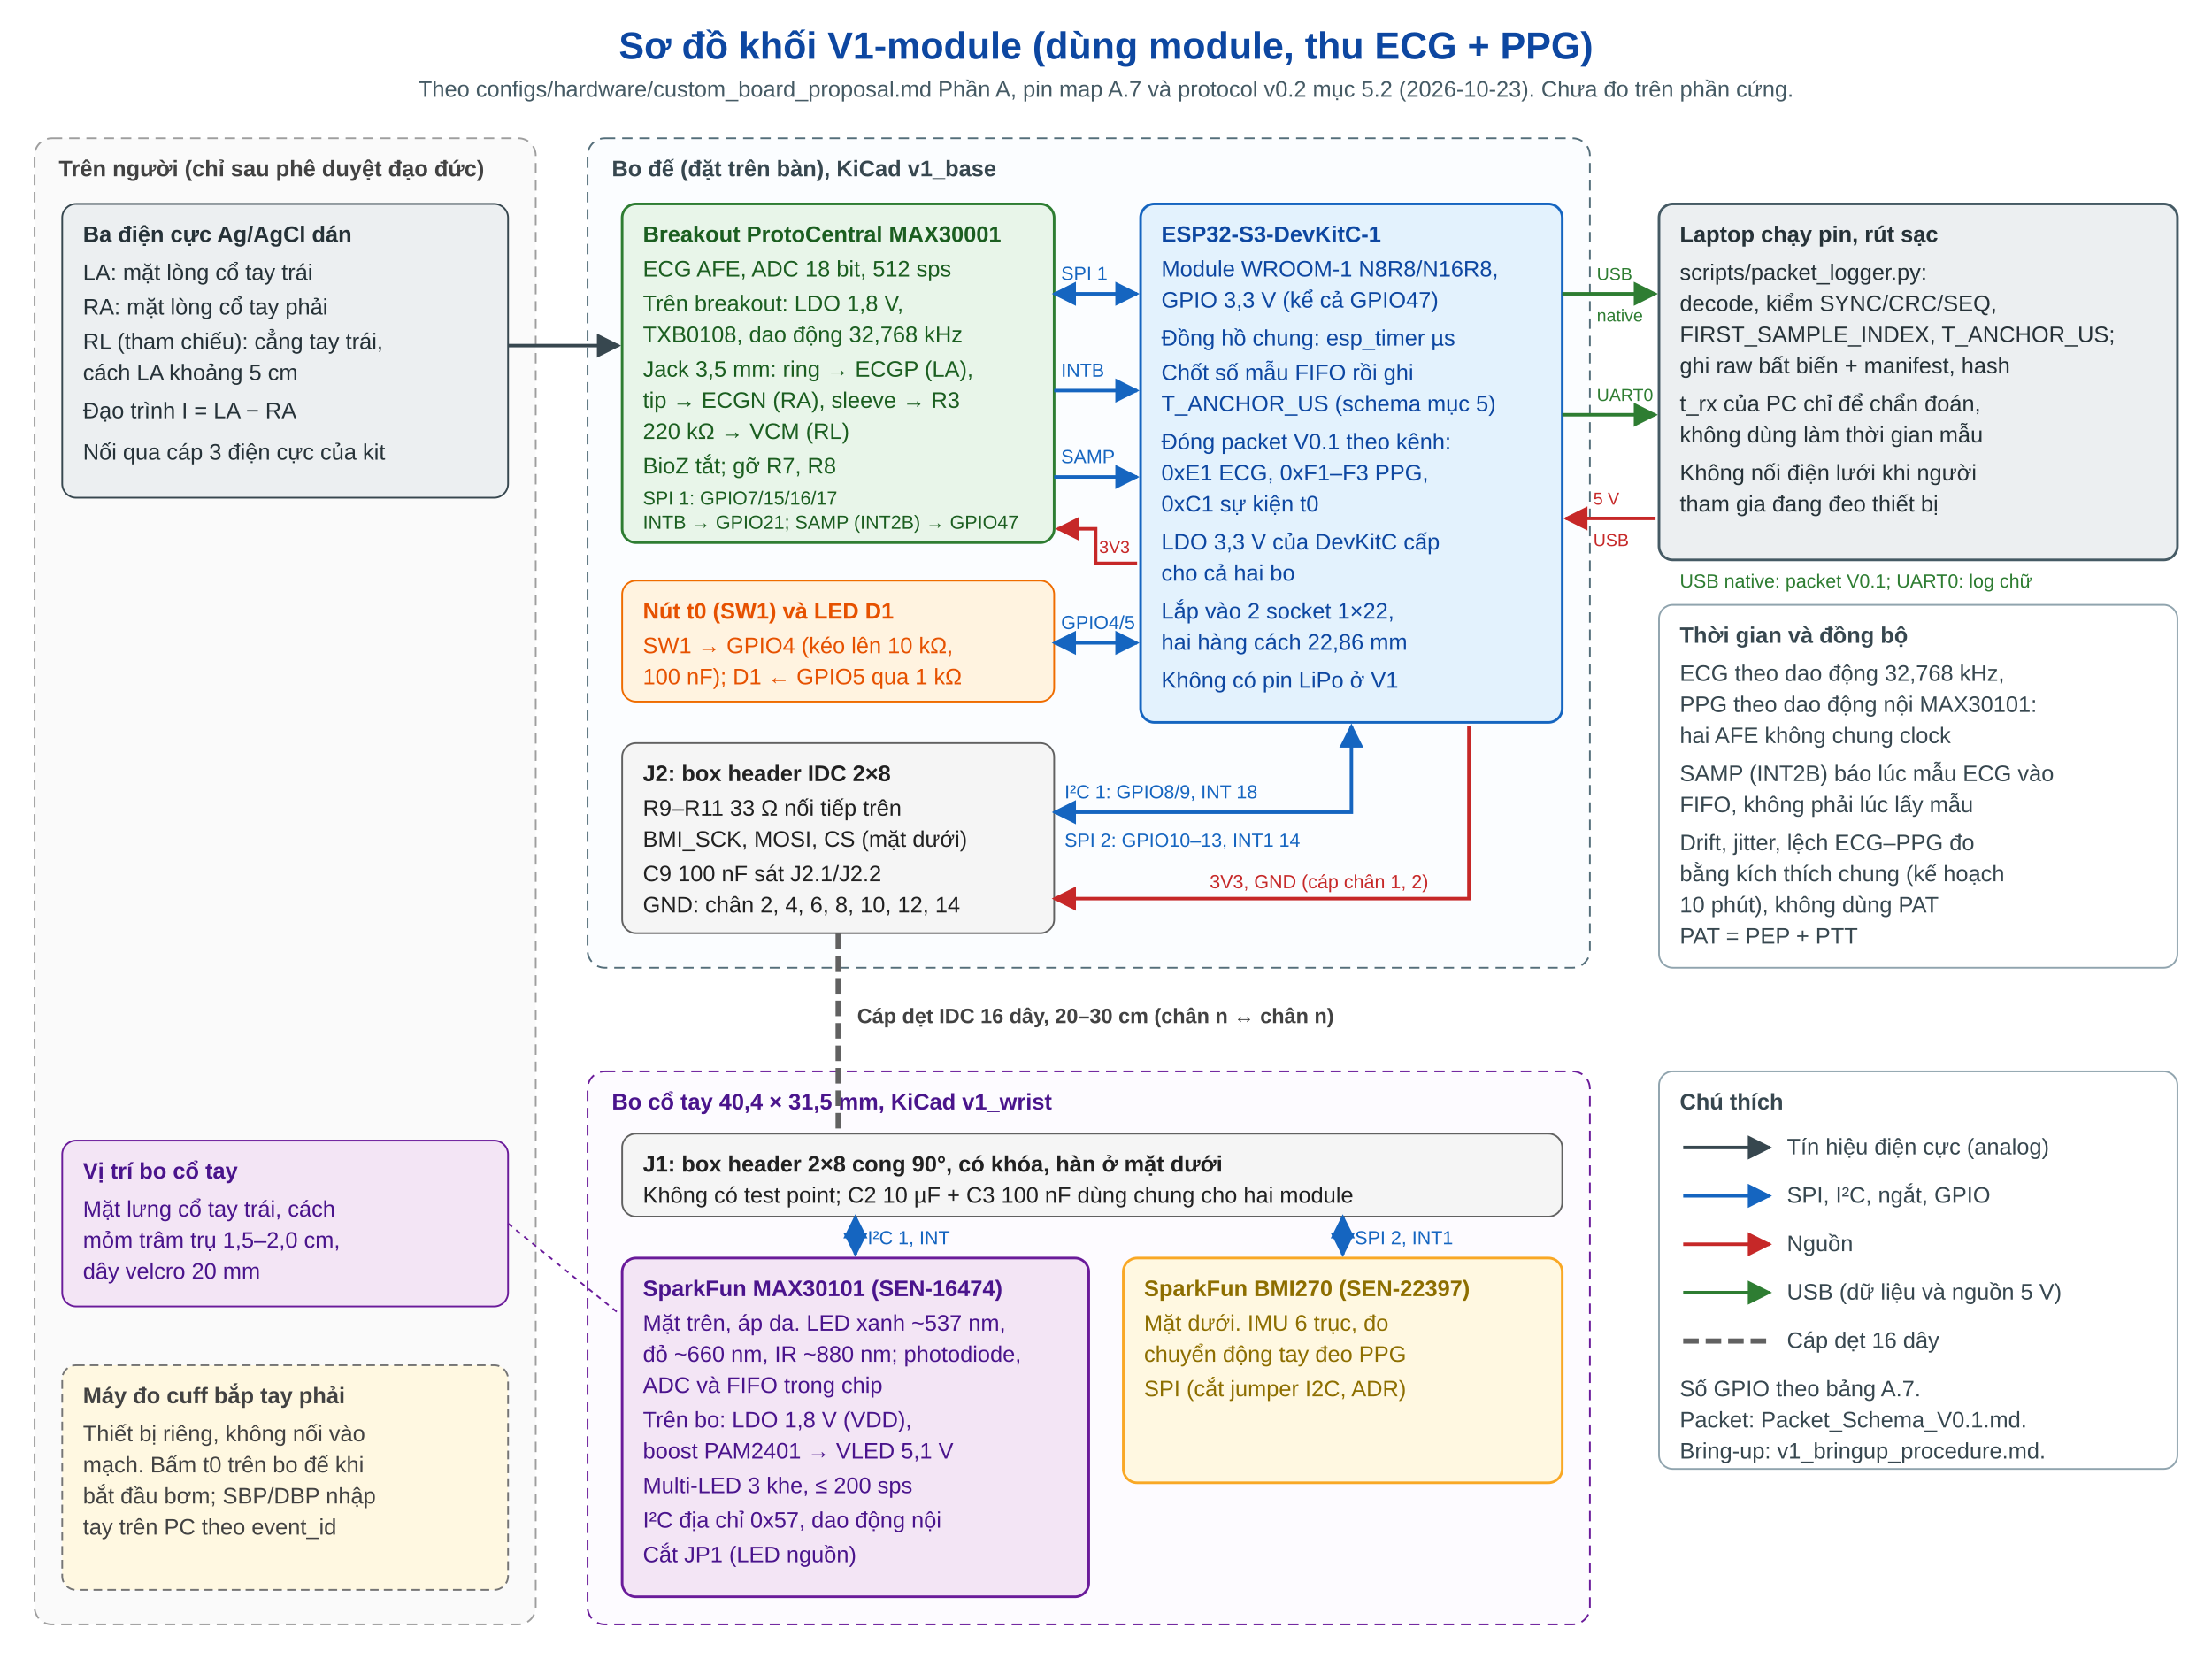
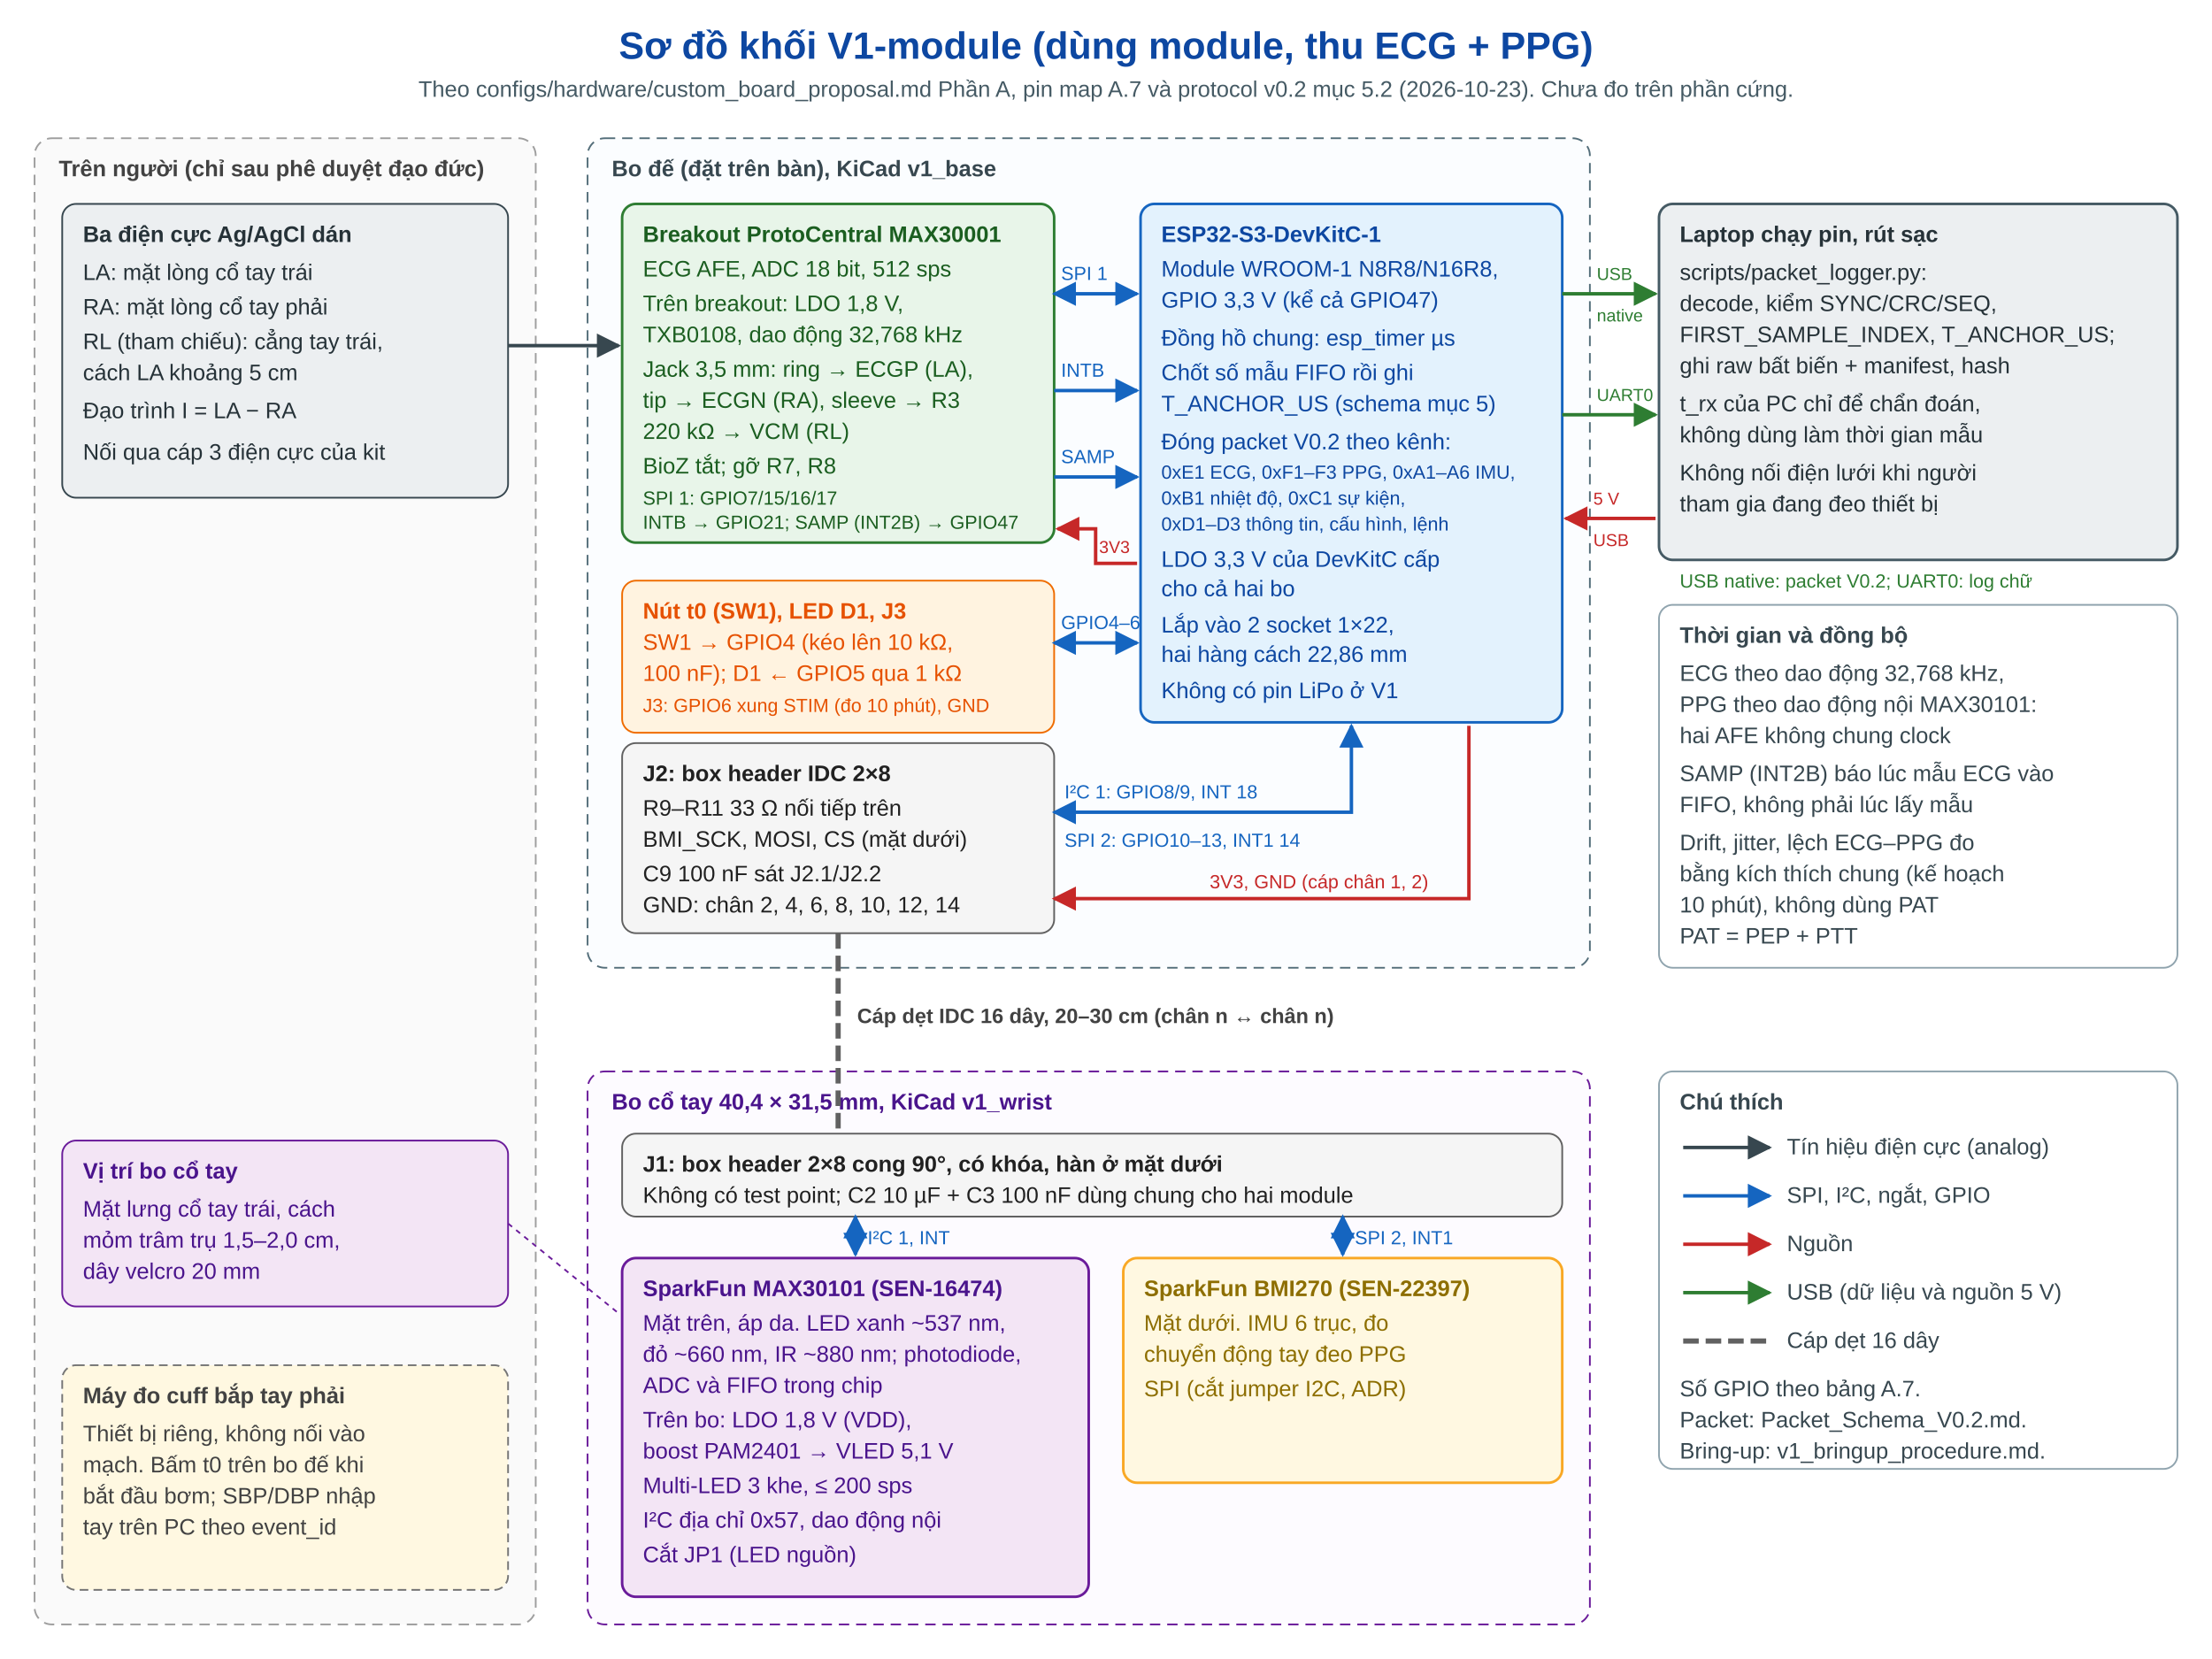
<svg xmlns="http://www.w3.org/2000/svg" width="1280" height="960" viewBox="0 0 1280 960" font-family="Arial, Helvetica, sans-serif" font-size="13">
  <defs>
    <marker id="a-sig" viewBox="0 0 10 10" refX="9" refY="5" markerWidth="7" markerHeight="7" orient="auto-start-reverse">
      <path d="M0,0 L10,5 L0,10 z" fill="#1565c0" />
    </marker>
    <marker id="a-pwr" viewBox="0 0 10 10" refX="9" refY="5" markerWidth="7" markerHeight="7" orient="auto-start-reverse">
      <path d="M0,0 L10,5 L0,10 z" fill="#c62828" />
    </marker>
    <marker id="a-ana" viewBox="0 0 10 10" refX="9" refY="5" markerWidth="7" markerHeight="7" orient="auto-start-reverse">
      <path d="M0,0 L10,5 L0,10 z" fill="#37474f" />
    </marker>
    <marker id="a-usb" viewBox="0 0 10 10" refX="9" refY="5" markerWidth="7" markerHeight="7" orient="auto-start-reverse">
      <path d="M0,0 L10,5 L0,10 z" fill="#2e7d32" />
    </marker>
  </defs>
  <rect width="1280" height="960" fill="#ffffff" />
  <text x="640" y="34" text-anchor="middle" font-size="22" font-weight="bold" fill="#0d47a1">Sơ đồ khối V1-module (dùng module, thu ECG + PPG)</text>
  <text x="640" y="56" text-anchor="middle" fill="#455a64">Theo configs/hardware/custom_board_proposal.md Phần A, pin map A.7 và protocol v0.2 mục 5.2 (2026-10-23). Chưa đo trên phần cứng.</text>
  <rect x="20" y="80" width="290" height="860" rx="10" fill="#fafafa" stroke="#9e9e9e" stroke-dasharray="6 4" />
  <text x="34" y="102" font-weight="bold" fill="#424242">Trên người (chỉ sau phê duyệt đạo đức)</text>
  <rect x="36" y="118" width="258" height="170" rx="8" fill="#eceff1" stroke="#37474f" />
  <text x="48" y="140" font-weight="bold" fill="#263238">Ba điện cực Ag/AgCl dán</text>
  <text x="48" y="162" fill="#263238">LA: mặt lòng cổ tay trái</text>
  <text x="48" y="182" fill="#263238">RA: mặt lòng cổ tay phải</text>
  <text x="48" y="202" fill="#263238">RL (tham chiếu): cẳng tay trái,</text>
  <text x="48" y="220" fill="#263238">cách LA khoảng 5 cm</text>
  <text x="48" y="242" fill="#263238">Đạo trình I = LA − RA</text>
  <text x="48" y="266" fill="#263238">Nối qua cáp 3 điện cực của kit</text>
  <rect x="36" y="660" width="258" height="96" rx="8" fill="#f3e5f5" stroke="#6a1b9a" />
  <text x="48" y="682" font-weight="bold" fill="#4a148c">Vị trí bo cổ tay</text>
  <text x="48" y="704" fill="#4a148c">Mặt lưng cổ tay trái, cách</text>
  <text x="48" y="722" fill="#4a148c">mỏm trâm trụ 1,5–2,0 cm,</text>
  <text x="48" y="740" fill="#4a148c">dây velcro 20 mm</text>
  <rect x="36" y="790" width="258" height="130" rx="8" fill="#fff8e1" stroke="#757575" stroke-dasharray="5 3" />
  <text x="48" y="812" font-weight="bold" fill="#424242">Máy đo cuff bắp tay phải</text>
  <text x="48" y="834" fill="#424242">Thiết bị riêng, không nối vào</text>
  <text x="48" y="852" fill="#424242">mạch. Bấm t0 trên bo đế khi</text>
  <text x="48" y="870" fill="#424242">bắt đầu bơm; SBP/DBP nhập</text>
  <text x="48" y="888" fill="#424242">tay trên PC theo event_id</text>
  <rect x="340" y="80" width="580" height="480" rx="10" fill="#fbfdff" stroke="#546e7a" stroke-dasharray="6 4" />
  <text x="354" y="102" font-weight="bold" fill="#37474f">Bo đế (đặt trên bàn), KiCad v1_base</text>
  <rect x="360" y="118" width="250" height="196" rx="8" fill="#e8f5e9" stroke="#2e7d32" stroke-width="1.5" />
  <text x="372" y="140" font-weight="bold" fill="#1b5e20">Breakout ProtoCentral MAX30001</text>
  <text x="372" y="160" fill="#1b5e20">ECG AFE, ADC 18 bit, 512 sps</text>
  <text x="372" y="180" fill="#1b5e20">Trên breakout: LDO 1,8 V,</text>
  <text x="372" y="198" fill="#1b5e20">TXB0108, dao động 32,768 kHz</text>
  <text x="372" y="218" fill="#1b5e20">Jack 3,5 mm: ring → ECGP (LA),</text>
  <text x="372" y="236" fill="#1b5e20">tip → ECGN (RA), sleeve → R3</text>
  <text x="372" y="254" fill="#1b5e20">220 kΩ → VCM (RL)</text>
  <text x="372" y="274" fill="#1b5e20">BioZ tắt; gỡ R7, R8</text>
  <text x="372" y="292" font-size="11" fill="#1b5e20">SPI 1: GPIO7/15/16/17</text>
  <text x="372" y="306" font-size="11" fill="#1b5e20">INTB → GPIO21; SAMP (INT2B) → GPIO47</text>
  <rect x="660" y="118" width="244" height="300" rx="8" fill="#e3f2fd" stroke="#1565c0" stroke-width="1.5" />
  <text x="672" y="140" font-weight="bold" fill="#0d47a1">ESP32-S3-DevKitC-1</text>
  <text x="672" y="160" fill="#0d47a1">Module WROOM-1 N8R8/N16R8,</text>
  <text x="672" y="178" fill="#0d47a1">GPIO 3,3 V (kể cả GPIO47)</text>
  <text x="672" y="200" fill="#0d47a1">Đồng hồ chung: esp_timer µs</text>
  <text x="672" y="220" fill="#0d47a1">Chốt số mẫu FIFO rồi ghi</text>
  <text x="672" y="238" fill="#0d47a1">T_ANCHOR_US (schema mục 5)</text>
-   <text x="672" y="260" fill="#0d47a1">Đóng packet V0.1 theo kênh:</text>
-   <text x="672" y="278" fill="#0d47a1">0xE1 ECG, 0xF1–F3 PPG,</text>
-   <text x="672" y="296" fill="#0d47a1">0xC1 sự kiện t0</text>
-   <text x="672" y="318" fill="#0d47a1">LDO 3,3 V của DevKitC cấp</text>
-   <text x="672" y="336" fill="#0d47a1">cho cả hai bo</text>
-   <text x="672" y="358" fill="#0d47a1">Lắp vào 2 socket 1×22,</text>
-   <text x="672" y="376" fill="#0d47a1">hai hàng cách 22,86 mm</text>
-   <text x="672" y="398" fill="#0d47a1">Không có pin LiPo ở V1</text>
-   <rect x="360" y="336" width="250" height="70" rx="8" fill="#fff3e0" stroke="#ef6c00" />
-   <text x="372" y="358" font-weight="bold" fill="#e65100">Nút t0 (SW1) và LED D1</text>
-   <text x="372" y="378" fill="#e65100">SW1 → GPIO4 (kéo lên 10 kΩ,</text>
-   <text x="372" y="396" fill="#e65100">100 nF); D1 ← GPIO5 qua 1 kΩ</text>
+   <text x="672" y="260" fill="#0d47a1">Đóng packet V0.2 theo kênh:</text>
+   <text x="672" y="277" font-size="11" fill="#0d47a1">0xE1 ECG, 0xF1–F3 PPG, 0xA1–A6 IMU,</text>
+   <text x="672" y="292" font-size="11" fill="#0d47a1">0xB1 nhiệt độ, 0xC1 sự kiện,</text>
+   <text x="672" y="307" font-size="11" fill="#0d47a1">0xD1–D3 thông tin, cấu hình, lệnh</text>
+   <text x="672" y="328" fill="#0d47a1">LDO 3,3 V của DevKitC cấp</text>
+   <text x="672" y="345" fill="#0d47a1">cho cả hai bo</text>
+   <text x="672" y="366" fill="#0d47a1">Lắp vào 2 socket 1×22,</text>
+   <text x="672" y="383" fill="#0d47a1">hai hàng cách 22,86 mm</text>
+   <text x="672" y="404" fill="#0d47a1">Không có pin LiPo ở V1</text>
+   <rect x="360" y="336" width="250" height="88" rx="8" fill="#fff3e0" stroke="#ef6c00" />
+   <text x="372" y="358" font-weight="bold" fill="#e65100">Nút t0 (SW1), LED D1, J3</text>
+   <text x="372" y="376" fill="#e65100">SW1 → GPIO4 (kéo lên 10 kΩ,</text>
+   <text x="372" y="394" fill="#e65100">100 nF); D1 ← GPIO5 qua 1 kΩ</text>
+   <text x="372" y="412" font-size="11" fill="#e65100">J3: GPIO6 xung STIM (đo 10 phút), GND</text>
  <rect x="360" y="430" width="250" height="110" rx="8" fill="#f5f5f5" stroke="#616161" />
  <text x="372" y="452" font-weight="bold" fill="#212121">J2: box header IDC 2×8</text>
  <text x="372" y="472" fill="#212121">R9–R11 33 Ω nối tiếp trên</text>
  <text x="372" y="490" fill="#212121">BMI_SCK, MOSI, CS (mặt dưới)</text>
  <text x="372" y="510" fill="#212121">C9 100 nF sát J2.1/J2.2</text>
  <text x="372" y="528" fill="#212121">GND: chân 2, 4, 6, 8, 10, 12, 14</text>
  <rect x="340" y="620" width="580" height="320" rx="10" fill="#fdfbff" stroke="#6a1b9a" stroke-dasharray="6 4" />
  <text x="354" y="642" font-weight="bold" fill="#4a148c">Bo cổ tay 40,4 × 31,5 mm, KiCad v1_wrist</text>
  <rect x="360" y="656" width="544" height="48" rx="8" fill="#f5f5f5" stroke="#616161" />
  <text x="372" y="678" font-weight="bold" fill="#212121">J1: box header 2×8 cong 90°, có khóa, hàn ở mặt dưới</text>
  <text x="372" y="696" fill="#212121">Không có test point; C2 10 µF + C3 100 nF dùng chung cho hai module</text>
  <rect x="360" y="728" width="270" height="196" rx="8" fill="#f3e5f5" stroke="#6a1b9a" stroke-width="1.5" />
  <text x="372" y="750" font-weight="bold" fill="#4a148c">SparkFun MAX30101 (SEN-16474)</text>
  <text x="372" y="770" fill="#4a148c">Mặt trên, áp da. LED xanh ~537 nm,</text>
  <text x="372" y="788" fill="#4a148c">đỏ ~660 nm, IR ~880 nm; photodiode,</text>
  <text x="372" y="806" fill="#4a148c">ADC và FIFO trong chip</text>
  <text x="372" y="826" fill="#4a148c">Trên bo: LDO 1,8 V (VDD),</text>
  <text x="372" y="844" fill="#4a148c">boost PAM2401 → VLED 5,1 V</text>
  <text x="372" y="864" fill="#4a148c">Multi-LED 3 khe, ≤ 200 sps</text>
  <text x="372" y="884" fill="#4a148c">I²C địa chỉ 0x57, dao động nội</text>
  <text x="372" y="904" fill="#4a148c">Cắt JP1 (LED nguồn)</text>
  <rect x="650" y="728" width="254" height="130" rx="8" fill="#fff8e1" stroke="#f9a825" stroke-width="1.5" />
  <text x="662" y="750" font-weight="bold" fill="#8d6e00">SparkFun BMI270 (SEN-22397)</text>
  <text x="662" y="770" fill="#8d6e00">Mặt dưới. IMU 6 trục, đo</text>
  <text x="662" y="788" fill="#8d6e00">chuyển động tay đeo PPG</text>
  <text x="662" y="808" fill="#8d6e00">SPI (cắt jumper I2C, ADR)</text>
  <rect x="960" y="118" width="300" height="206" rx="8" fill="#eceff1" stroke="#455a64" stroke-width="1.5" />
  <text x="972" y="140" font-weight="bold" fill="#263238">Laptop chạy pin, rút sạc</text>
  <text x="972" y="162" fill="#263238">scripts/packet_logger.py:</text>
  <text x="972" y="180" fill="#263238">decode, kiểm SYNC/CRC/SEQ,</text>
  <text x="972" y="198" fill="#263238">FIRST_SAMPLE_INDEX, T_ANCHOR_US;</text>
  <text x="972" y="216" fill="#263238">ghi raw bất biến + manifest, hash</text>
  <text x="972" y="238" fill="#263238">t_rx của PC chỉ để chẩn đoán,</text>
  <text x="972" y="256" fill="#263238">không dùng làm thời gian mẫu</text>
  <text x="972" y="278" fill="#263238">Không nối điện lưới khi người</text>
  <text x="972" y="296" fill="#263238">tham gia đang đeo thiết bị</text>
  <rect x="960" y="350" width="300" height="210" rx="8" fill="#ffffff" stroke="#90a4ae" />
  <text x="972" y="372" font-weight="bold" fill="#37474f">Thời gian và đồng bộ</text>
  <text x="972" y="394" fill="#37474f">ECG theo dao động 32,768 kHz,</text>
  <text x="972" y="412" fill="#37474f">PPG theo dao động nội MAX30101:</text>
  <text x="972" y="430" fill="#37474f">hai AFE không chung clock</text>
  <text x="972" y="452" fill="#37474f">SAMP (INT2B) báo lúc mẫu ECG vào</text>
  <text x="972" y="470" fill="#37474f">FIFO, không phải lúc lấy mẫu</text>
  <text x="972" y="492" fill="#37474f">Drift, jitter, lệch ECG–PPG đo</text>
  <text x="972" y="510" fill="#37474f">bằng kích thích chung (kế hoạch</text>
  <text x="972" y="528" fill="#37474f">10 phút), không dùng PAT</text>
  <text x="972" y="546" fill="#37474f">PAT = PEP + PTT</text>
  <rect x="960" y="620" width="300" height="230" rx="8" fill="#ffffff" stroke="#90a4ae" />
  <text x="972" y="642" font-weight="bold" fill="#37474f">Chú thích</text>
  <line x1="974" y1="664" x2="1024" y2="664" stroke="#37474f" stroke-width="2" marker-end="url(#a-ana)" />
  <text x="1034" y="668" fill="#37474f">Tín hiệu điện cực (analog)</text>
  <line x1="974" y1="692" x2="1024" y2="692" stroke="#1565c0" stroke-width="2" marker-end="url(#a-sig)" />
  <text x="1034" y="696" fill="#37474f">SPI, I²C, ngắt, GPIO</text>
  <line x1="974" y1="720" x2="1024" y2="720" stroke="#c62828" stroke-width="2" marker-end="url(#a-pwr)" />
  <text x="1034" y="724" fill="#37474f">Nguồn</text>
  <line x1="974" y1="748" x2="1024" y2="748" stroke="#2e7d32" stroke-width="2" marker-end="url(#a-usb)" />
  <text x="1034" y="752" fill="#37474f">USB (dữ liệu và nguồn 5 V)</text>
  <line x1="974" y1="776" x2="1024" y2="776" stroke="#616161" stroke-width="3" stroke-dasharray="9 4" />
  <text x="1034" y="780" fill="#37474f">Cáp dẹt 16 dây</text>
  <text x="972" y="808" fill="#37474f">Số GPIO theo bảng A.7.</text>
-   <text x="972" y="826" fill="#37474f">Packet: Packet_Schema_V0.1.md.</text>
+   <text x="972" y="826" fill="#37474f">Packet: Packet_Schema_V0.2.md.</text>
  <text x="972" y="844" fill="#37474f">Bring-up: v1_bringup_procedure.md.</text>
  <path d="M294,200 L358,200" stroke="#37474f" stroke-width="2" fill="none" marker-end="url(#a-ana)" />
  <path d="M610,170 L658,170" stroke="#1565c0" stroke-width="2" fill="none" marker-start="url(#a-sig)" marker-end="url(#a-sig)" />
  <text x="614" y="162" font-size="11" fill="#1565c0">SPI 1</text>
  <path d="M610,226 L658,226" stroke="#1565c0" stroke-width="2" fill="none" marker-end="url(#a-sig)" />
  <text x="614" y="218" font-size="11" fill="#1565c0">INTB</text>
  <path d="M610,276 L658,276" stroke="#1565c0" stroke-width="2" fill="none" marker-end="url(#a-sig)" />
  <text x="614" y="268" font-size="11" fill="#1565c0">SAMP</text>
  <path d="M658,326 L634,326 L634,306 L612,306" stroke="#c62828" stroke-width="2" fill="none" marker-end="url(#a-pwr)" />
  <text x="636" y="320" font-size="10" fill="#c62828">3V3</text>
  <path d="M610,372 L658,372" stroke="#1565c0" stroke-width="2" fill="none" marker-start="url(#a-sig)" marker-end="url(#a-sig)" />
-   <text x="614" y="364" font-size="11" fill="#1565c0">GPIO4/5</text>
+   <text x="614" y="364" font-size="11" fill="#1565c0">GPIO4–6</text>
  <path d="M610,470 L782,470 L782,420" stroke="#1565c0" stroke-width="2" fill="none" marker-start="url(#a-sig)" marker-end="url(#a-sig)" />
  <text x="616" y="462" font-size="11" fill="#1565c0">I²C 1: GPIO8/9, INT 18</text>
  <text x="616" y="490" font-size="11" fill="#1565c0">SPI 2: GPIO10–13, INT1 14</text>
  <path d="M610,520 L850,520 L850,420" stroke="#c62828" stroke-width="2" fill="none" marker-start="url(#a-pwr)" />
  <text x="700" y="514" font-size="11" fill="#c62828">3V3, GND (cáp chân 1, 2)</text>
  <path d="M485,540 L485,656" stroke="#616161" stroke-width="3" fill="none" stroke-dasharray="9 4" />
  <text x="496" y="592" font-size="12" font-weight="bold" fill="#424242">Cáp dẹt IDC 16 dây, 20–30 cm (chân n ↔ chân n)</text>
  <path d="M495,704 L495,726" stroke="#1565c0" stroke-width="2" fill="none" marker-start="url(#a-sig)" marker-end="url(#a-sig)" />
  <text x="502" y="720" font-size="11" fill="#1565c0">I²C 1, INT</text>
  <path d="M777,704 L777,726" stroke="#1565c0" stroke-width="2" fill="none" marker-start="url(#a-sig)" marker-end="url(#a-sig)" />
  <text x="784" y="720" font-size="11" fill="#1565c0">SPI 2, INT1</text>
  <path d="M294,708 L358,760" stroke="#6a1b9a" stroke-width="1" stroke-dasharray="3 3" fill="none" />
  <path d="M904,170 L958,170" stroke="#2e7d32" stroke-width="2" fill="none" marker-end="url(#a-usb)" />
  <text x="924" y="162" font-size="10" fill="#2e7d32">USB</text>
  <text x="924" y="186" font-size="10" fill="#2e7d32">native</text>
  <path d="M904,240 L958,240" stroke="#2e7d32" stroke-width="2" fill="none" marker-end="url(#a-usb)" />
  <text x="924" y="232" font-size="10" fill="#2e7d32">UART0</text>
  <path d="M958,300 L906,300" stroke="#c62828" stroke-width="2" fill="none" marker-end="url(#a-pwr)" />
  <text x="922" y="292" font-size="10" fill="#c62828">5 V</text>
  <text x="922" y="316" font-size="10" fill="#c62828">USB</text>
-   <text x="972" y="340" font-size="11" fill="#2e7d32">USB native: packet V0.1; UART0: log chữ</text>
+   <text x="972" y="340" font-size="11" fill="#2e7d32">USB native: packet V0.2; UART0: log chữ</text>
</svg>
